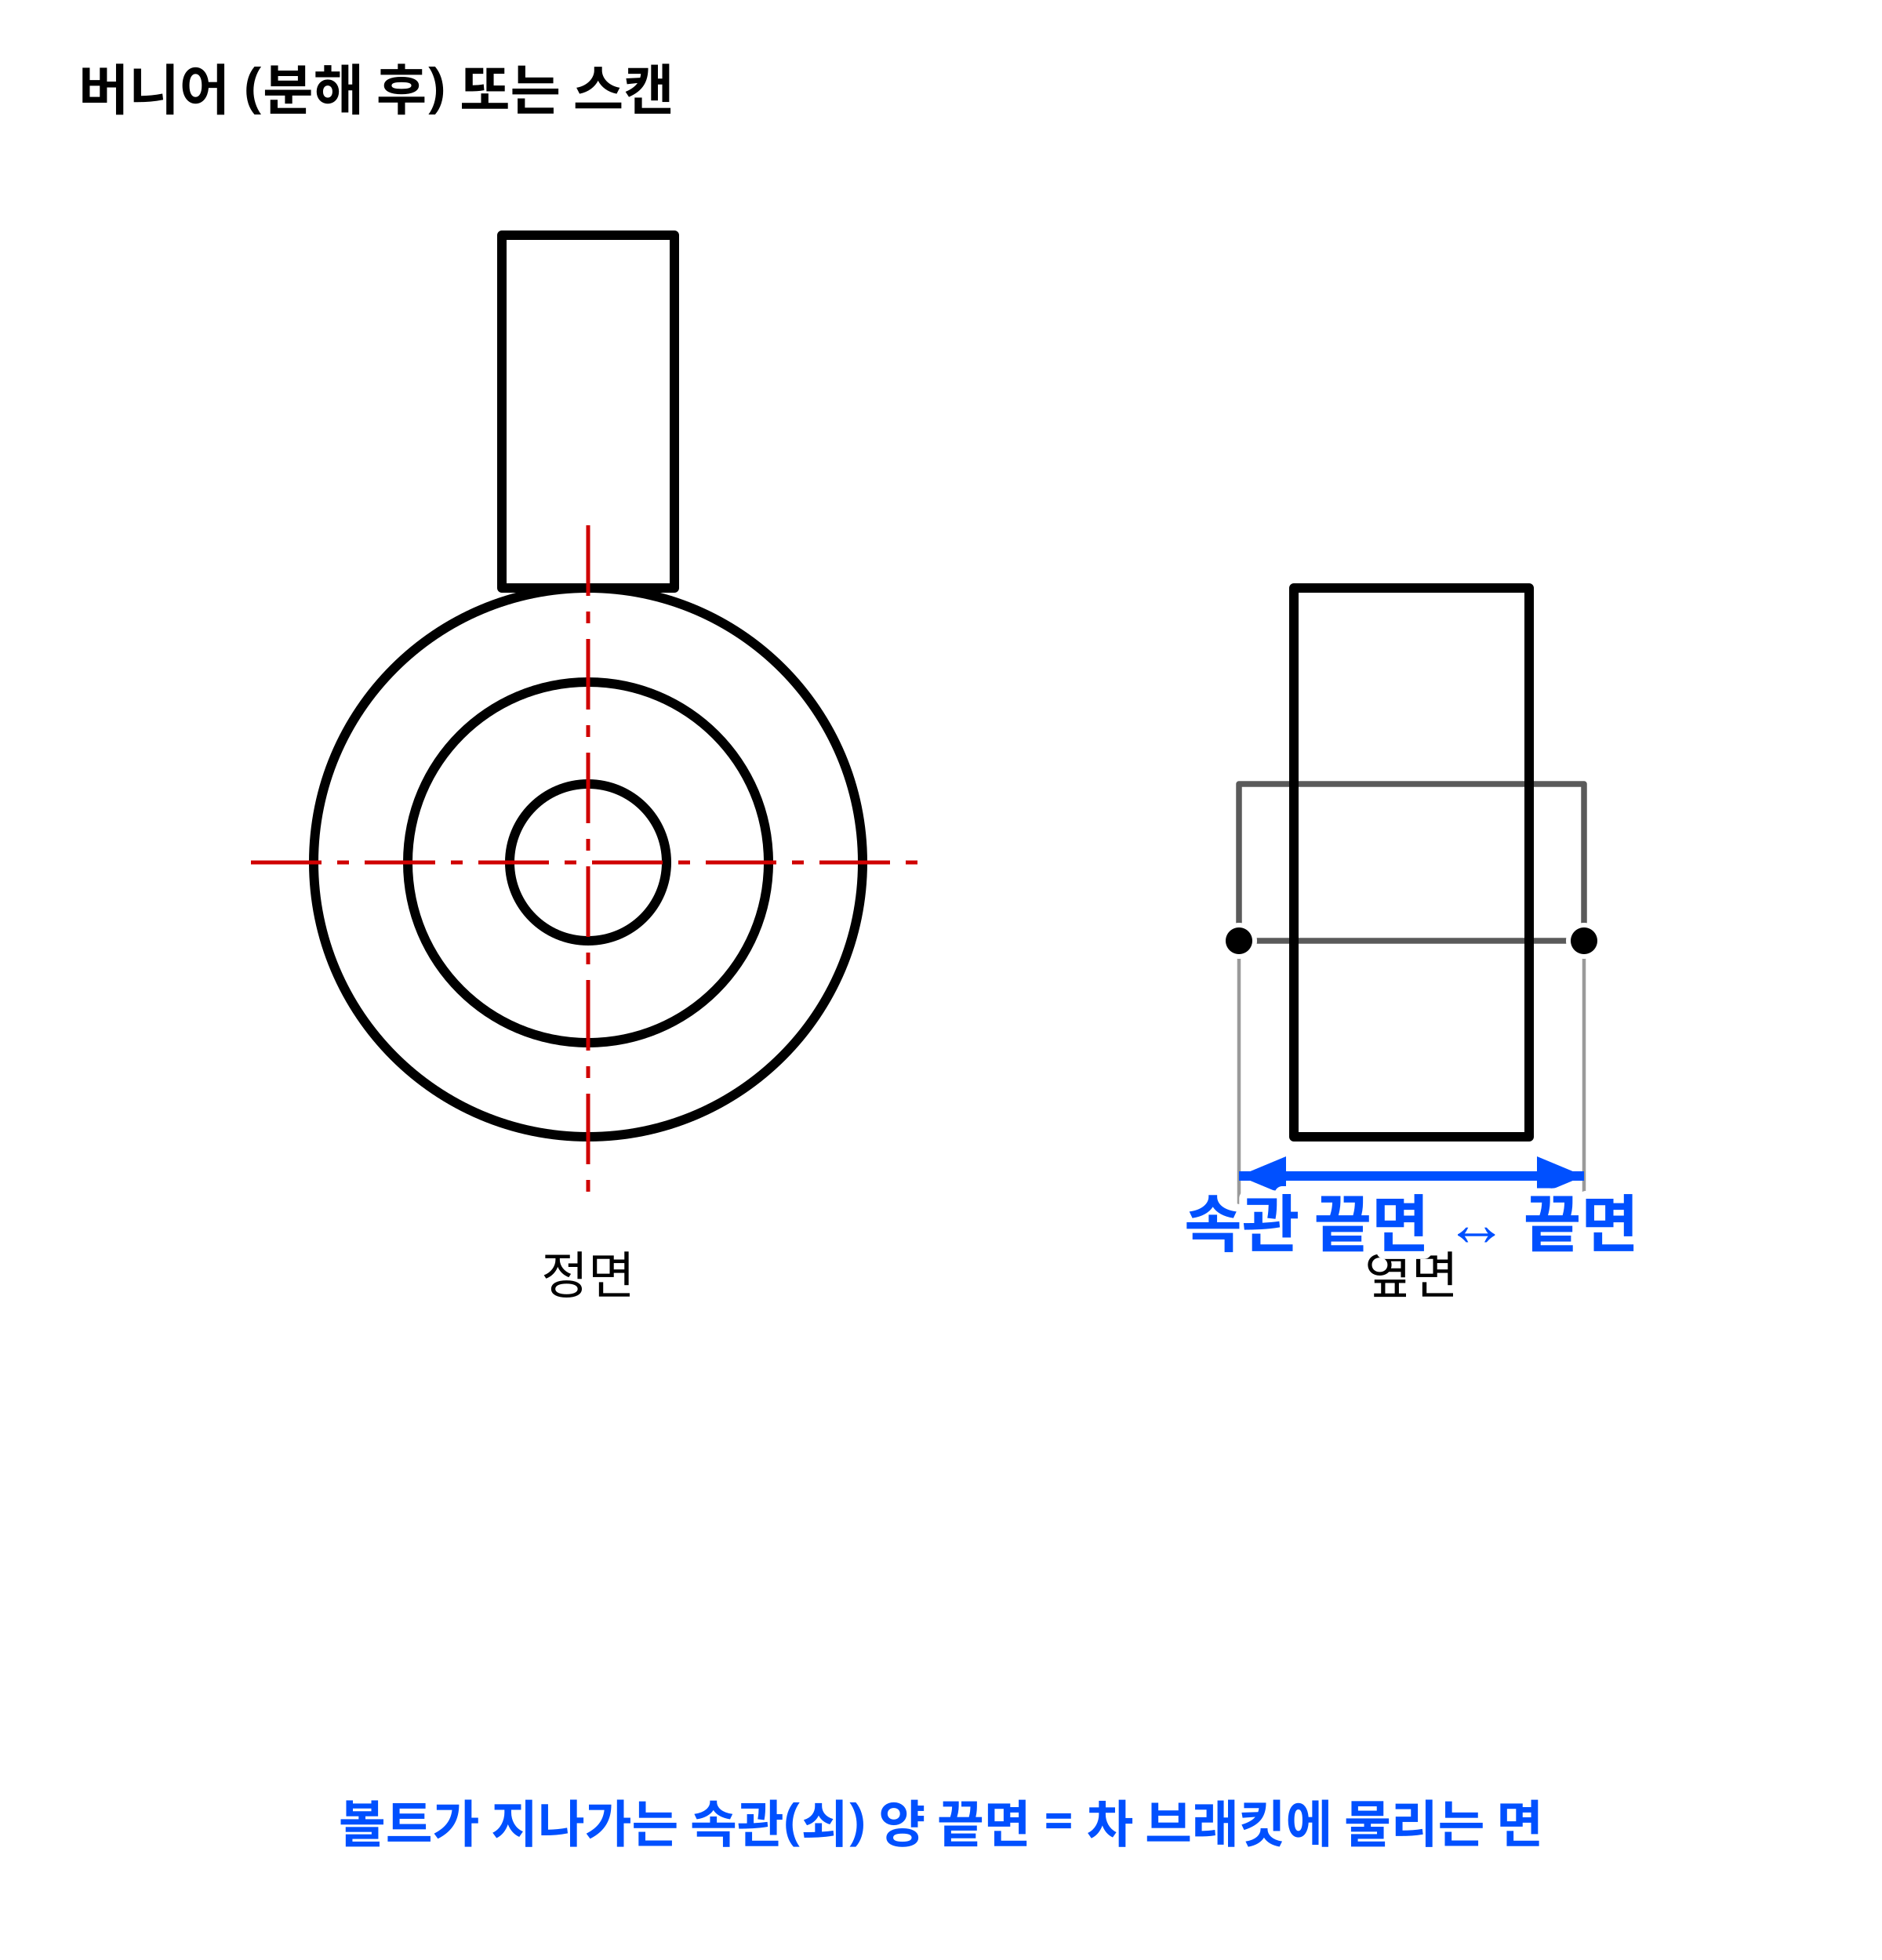
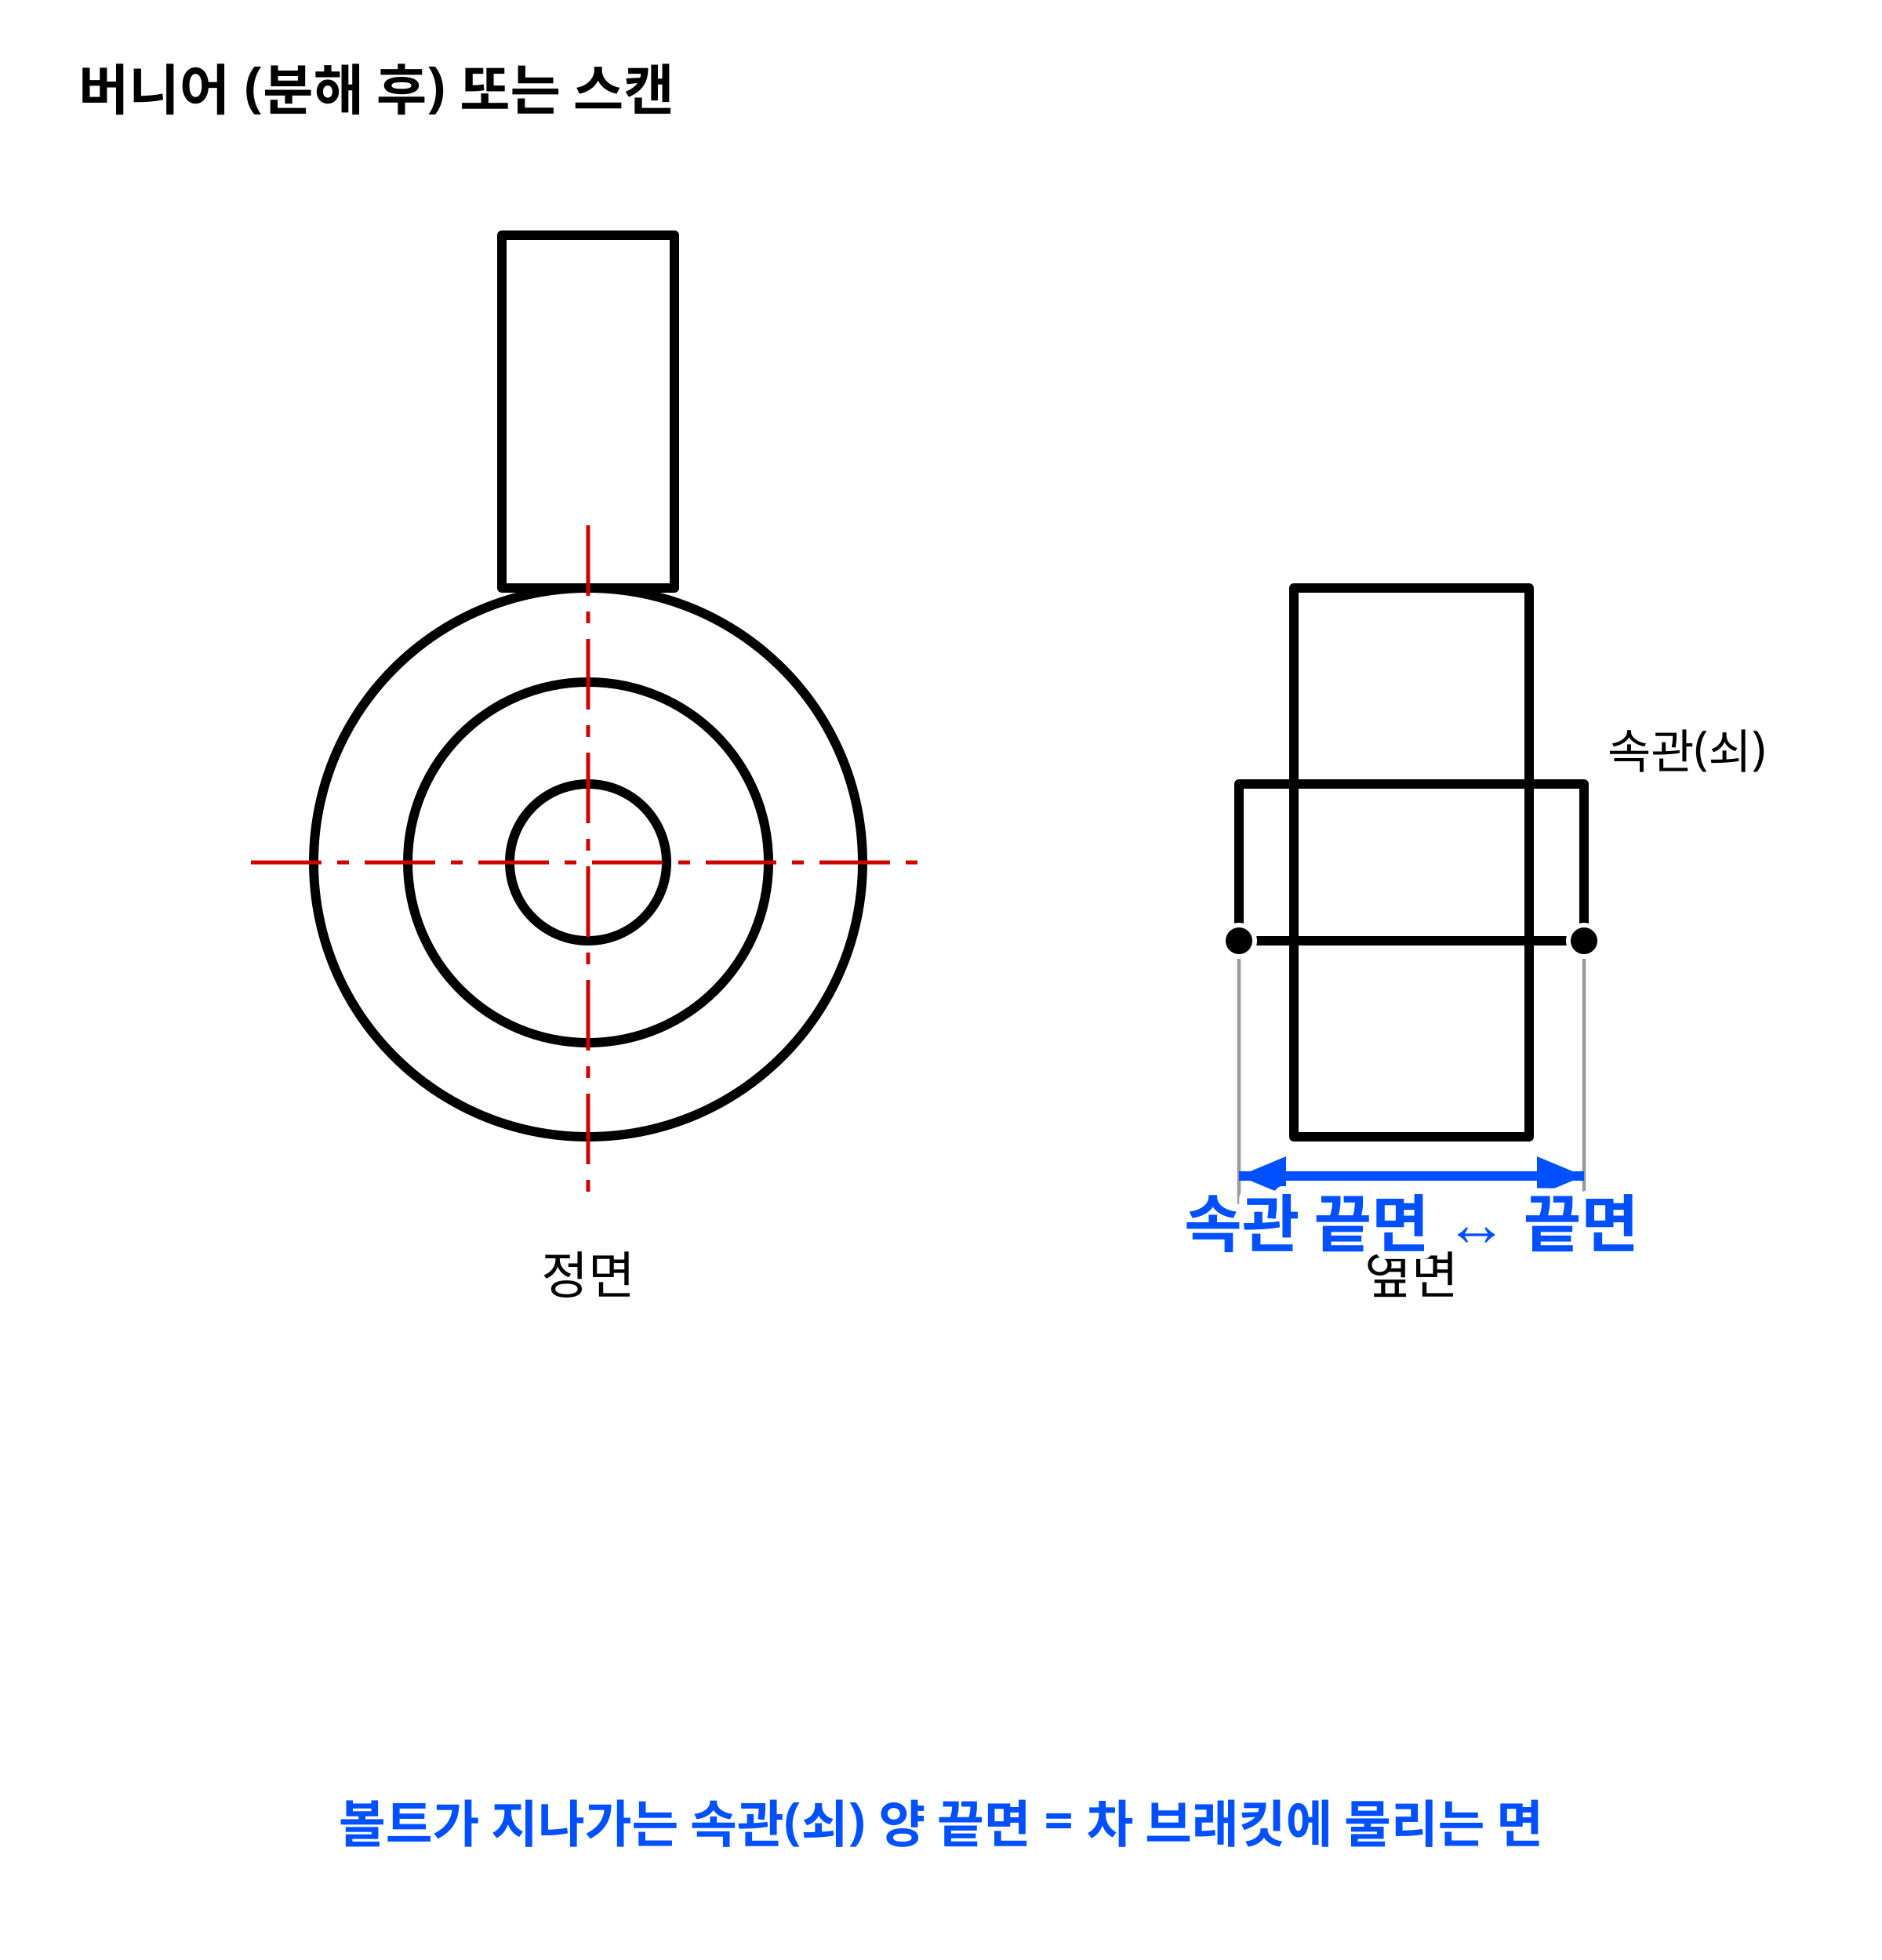
<svg xmlns="http://www.w3.org/2000/svg" viewBox="0 0 480 500">
  <defs>
    <marker id="ar" viewBox="0 0 12 10" refX="12" refY="5" markerWidth="12" markerHeight="10" markerUnits="userSpaceOnUse" orient="auto-start-reverse">
      <path d="M0 0L12 5L0 10z" fill="#0050FF" />
    </marker>
  </defs>
  <rect width="480" height="500" fill="#fff" />
  <g id="layer-8" fill="none" stroke-linejoin="round" stroke="#9A9A9A" stroke-width="0.9">
    <line x1="316.0" y1="240.0" x2="316.0" y2="308.0" />
    <line x1="404.0" y1="240.0" x2="404.0" y2="308.0" />
  </g>
  <g id="layer-CTX" fill="none" stroke-linejoin="round" stroke="#5A5A5A" stroke-width="1.5">
    <rect x="316.0" y="200.0" width="88.0" height="40.0" rx="0" />
  </g>
  <g id="layer-0" fill="none" stroke-linejoin="round" stroke="#000" stroke-width="2.4">
    <circle cx="150.0" cy="220.0" r="70.0" />
    <circle cx="150.0" cy="220.0" r="46.0" />
    <circle cx="150.0" cy="220.0" r="20.0" />
    <rect x="128.0" y="60.0" width="44.0" height="90.0" rx="0" />
    <rect x="330.0" y="150.0" width="60.0" height="140.0" rx="0" />
+     <rect x="316.0" y="200.0" width="88.0" height="40.0" rx="0" />
  </g>
  <g id="layer-CL" fill="none" stroke-linejoin="round" stroke="#D00000" stroke-width="1" stroke-dasharray="18 4 3 4">
    <line x1="64.0" y1="220.0" x2="236.0" y2="220.0" />
    <line x1="150.0" y1="134.0" x2="150.0" y2="306.0" />
  </g>
  <g id="layer-Tex" fill="none" stroke-linejoin="round" font-family="Malgun Gothic, sans-serif" stroke="none">
    <text x="150.0" y="330.0" text-anchor="middle" font-size="13" fill="#000">정면</text>
    <text x="360.0" y="330.0" text-anchor="middle" font-size="13" fill="#000">옆면</text>
    <text x="20.0" y="28.0" text-anchor="start" font-size="14" fill="#000" font-weight="700">버니어 (분해 후) 또는 스캔</text>
+     <text x="410.0" y="196.0" text-anchor="start" font-size="12" fill="#000">속관(쇠)</text>
    <text x="240.0" y="470.0" text-anchor="middle" font-size="13" fill="#0050FF" font-weight="700">볼트가 지나가는 속관(쇠) 양 끝면 = 차 브래킷에 물리는 면</text>
  </g>
  <g id="layer-MEAS" fill="none" stroke-linejoin="round">
    <circle cx="316.0" cy="240.0" r="4" fill="#000" stroke="#fff" stroke-width="1.2" />
    <circle cx="404.0" cy="240.0" r="4" fill="#000" stroke="#fff" stroke-width="1.2" />
    <line x1="316.0" y1="300.0" x2="404.0" y2="300.0" stroke="#0050FF" stroke-width="2.4" marker-start="url(#ar)" marker-end="url(#ar)" />
    <text x="360.0" y="318.0" text-anchor="middle" font-size="16" font-weight="700" fill="#0050FF" stroke="#fff" stroke-width="4" paint-order="stroke">
      <tspan x="360.0" dy="0">속관 끝면 ↔ 끝면</tspan>
    </text>
  </g>
</svg>
